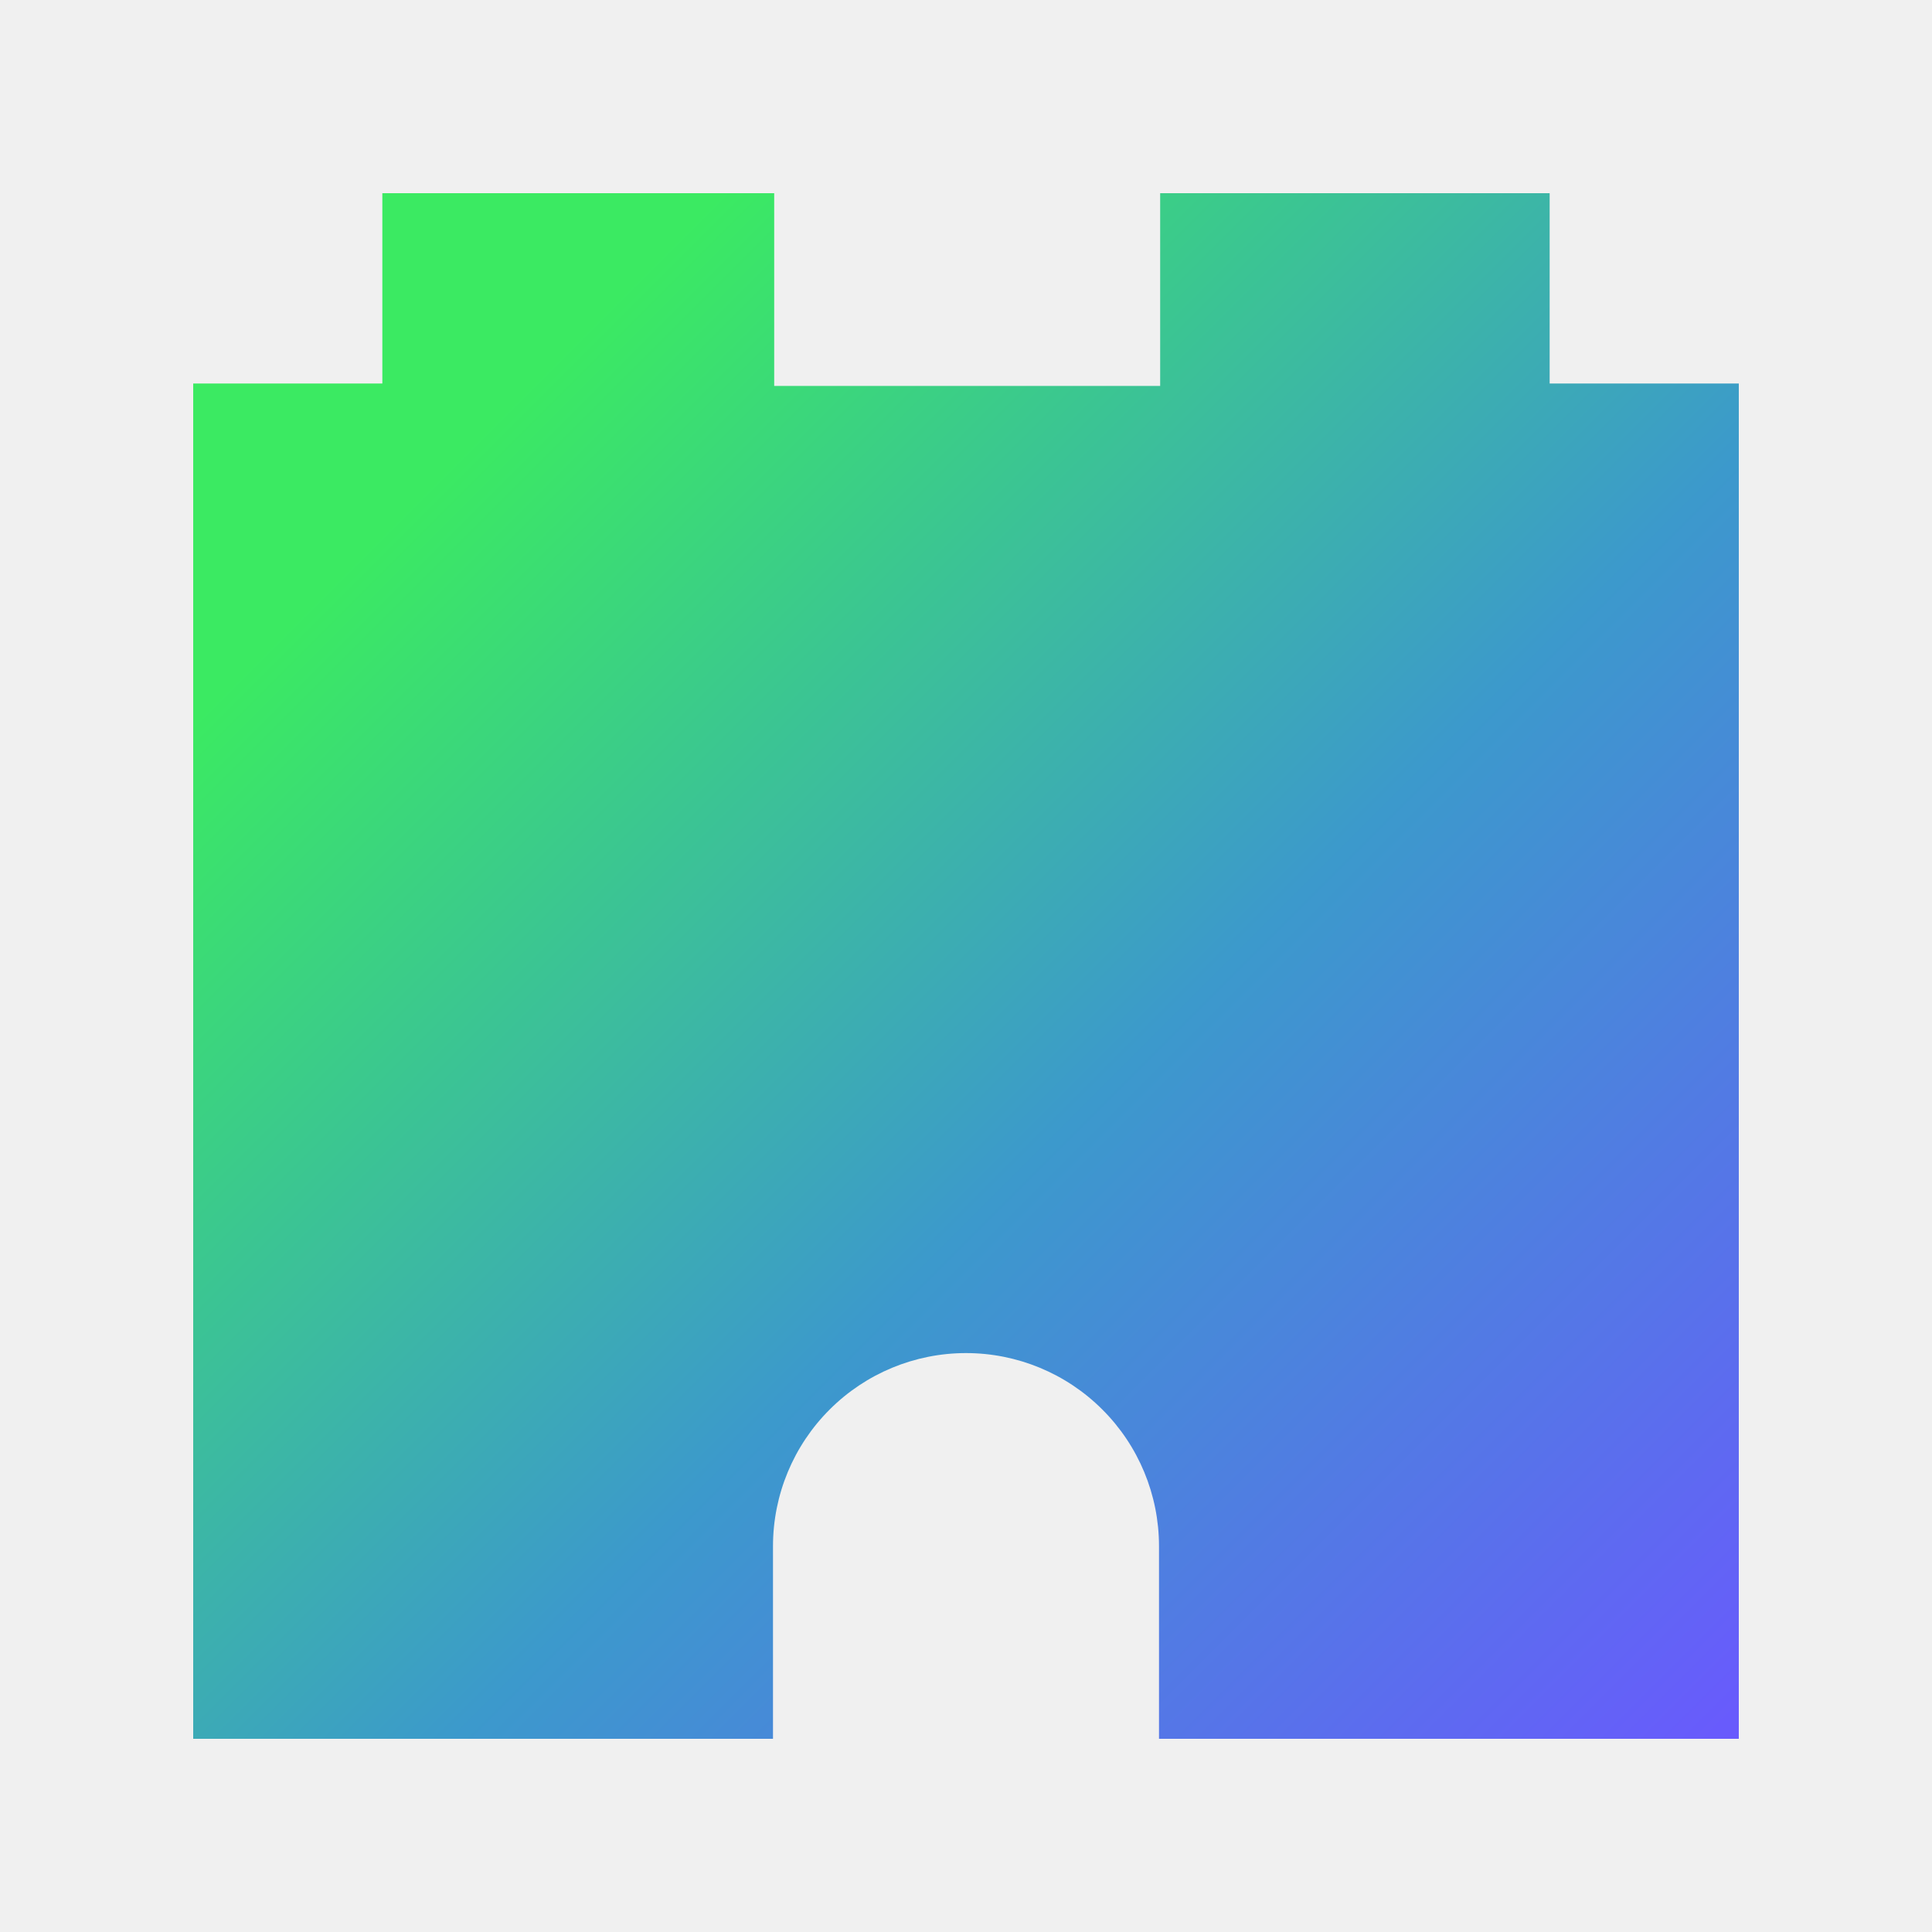
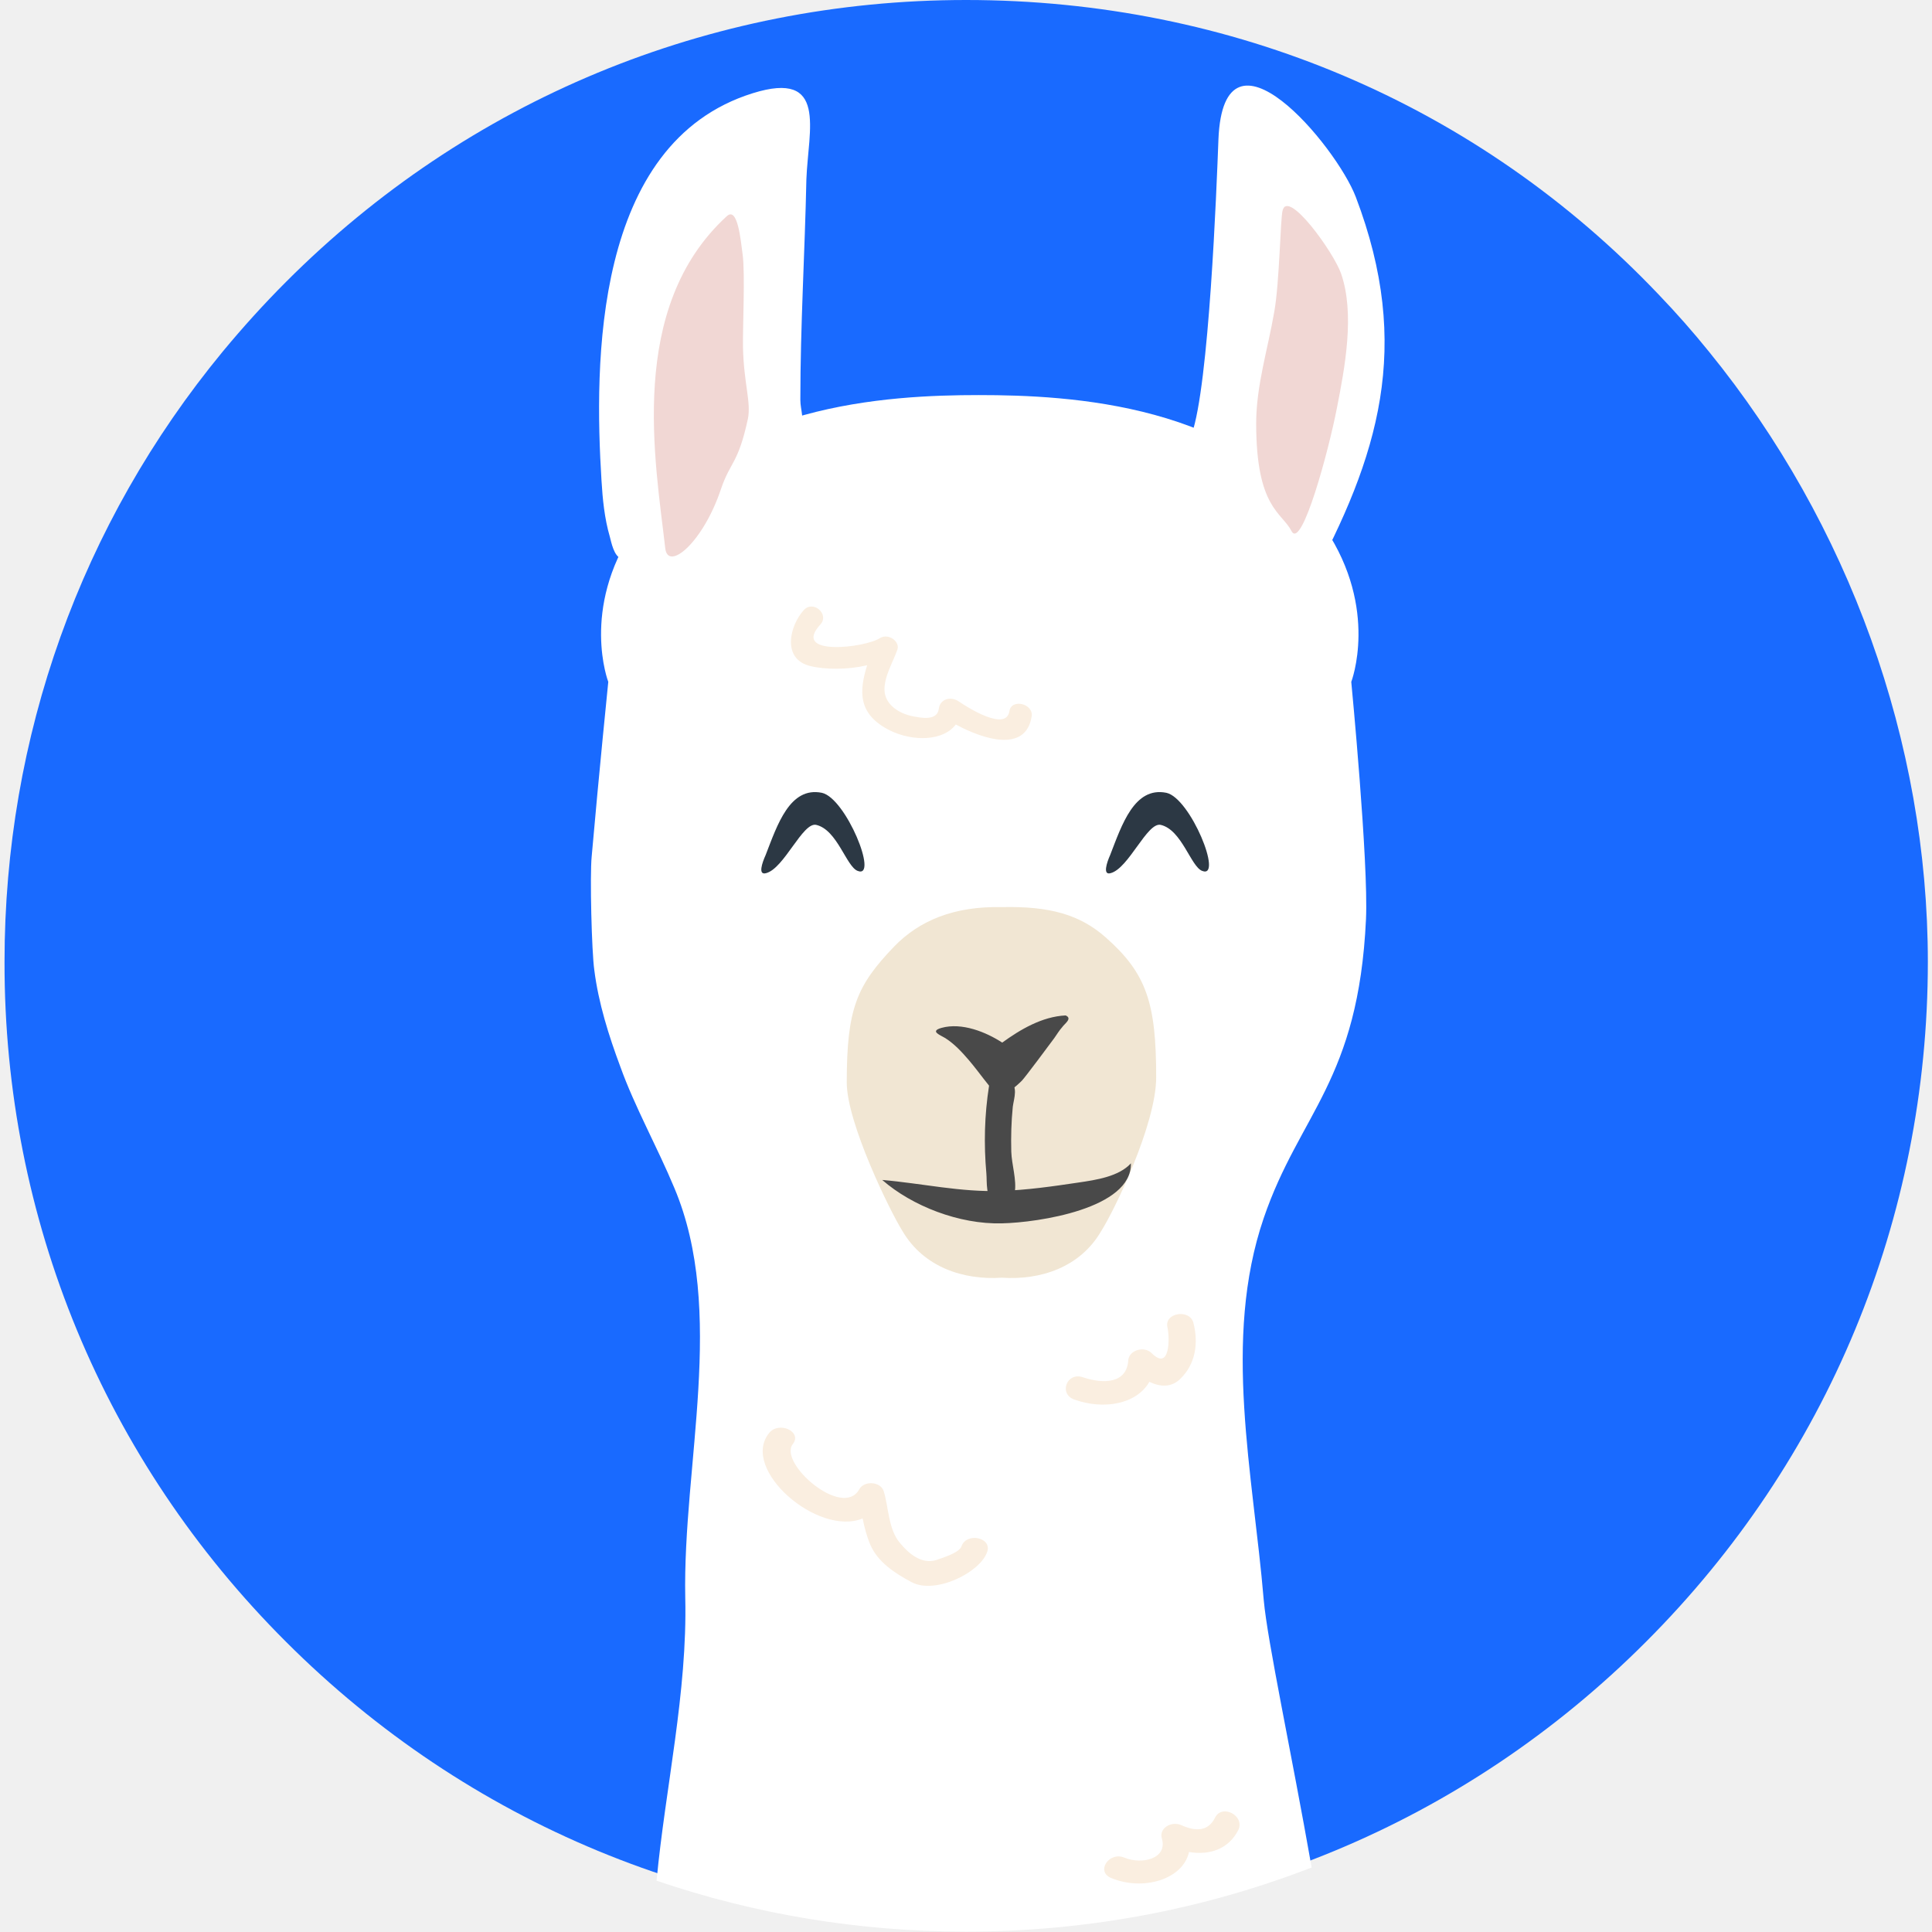
- <svg xmlns="http://www.w3.org/2000/svg" width="40" height="40" viewBox="0 0 40 40" fill="none">
-   <path d="M32.084 7.94V4H24.02V7.99H16.029V4H7.916V7.94H4V36H16.004V32.005C16.006 30.946 16.427 29.931 17.177 29.183C17.926 28.434 18.941 28.014 20 28.014C21.059 28.014 22.074 28.434 22.823 29.183C23.573 29.931 23.994 30.946 23.996 32.005V36H36V7.94H32.084Z" fill="url(#paint0_linear)" />
-   <defs>
-     <linearGradient id="paint0_linear" x1="2.942" y1="4.9" x2="37.777" y2="39.734" gradientUnits="userSpaceOnUse">
-       <stop offset="0.159" stop-color="#3BEA62" />
-       <stop offset="0.54" stop-color="#3C99CC" />
-       <stop offset="0.937" stop-color="#6B57FF" />
-     </linearGradient>
-   </defs>
+ <svg xmlns="http://www.w3.org/2000/svg" xml:space="preserve" id="Layer_1" x="0" y="0" version="1.1" viewBox="0 0 512 512">
+   <style>.st1{fill:#fff}.st5{fill:#494949}</style>
+   <path d="M452.9 93.2c-4.2-5.2-8.6-10.2-13.3-15.1C391.7 27.7 326.5 0 256 0 187.9 0 123.9 26.5 75.8 74.7 69.9 80.6 64.3 86.8 59 93.2c-37.5 45.5-57.8 102-57.8 161.7C1.1 323 27.6 387 75.8 435.1c48.1 48.1 112.2 74.7 180.2 74.7 68.1 0 132.1-26.5 180.2-74.7 48.1-48.1 74.7-112.2 74.7-180.2 0-58.2-20.9-116.1-58-161.7" style="fill:#196aff" />
+   <path d="M334.9 322.8c9.5-27.8 25.1-36.3 27.1-79.2.7-15.1-3.9-62.9-3.9-62.9s7.4-19.2-6.9-40.6c-22.2-33.2-67.8-35.4-91.8-35.4s-69.1 2.3-91.3 35.4c-14.3 21.4-6.9 40.6-6.9 40.6s-2.5 24.6-4.4 46.3c-.5 5.1 0 25.3.7 30.1 1.1 8.7 3.8 17.3 6.9 25.6 3.8 10.6 9.8 21.3 14.3 32.1 13.8 32.7 2.2 73.3 2.9 108.6.6 25.1-5.3 50.5-7.6 75 26.1 8.9 53.7 13.5 82 13.5 31.8 0 62.7-5.8 91.6-17-5.4-30.7-11.7-59.8-12.7-70.9-2.8-33.4-11-69 0-101.2" class="st1" />
+   <path d="M159.4 127.3c.3 5 .8 10.1 2.2 14.9.4 1.5 1.1 5.2 3 5.8 2.4.7 6.9-2.2 8.6-3.4 3.3-2.4 6.4-4.9 9.6-7.3 2.1-1.6 4.4-2.8 6.4-4.4 2.2-1.7 3.9-3.8 5.8-5.9 2.3-2.5 3.9-5.1 5.7-7.8 1.4-2.2 9.8-3.6 11.2-5.6 1.5-2.2.2-4.9.2-7.6 0-19.7 1.2-39.2 1.6-58.5.5-13.2 5.7-29-14.2-22.8-42.4 13.2-42 71.9-40.1 102.6m187.5 27.6c-.4-.5-1.1-.9-1.7-1.3-2.4-1.8-4.6-3.6-6.7-5.7-2.5-2.6-5.1-5-7.5-7.7-2.1-2.3-4.6-4.4-6.6-6.8-1.4-1.6-2.7-3.2-3.9-4.9-.6-.8-.9-1.9-1.4-2.8-.7-1.3-10.6-2.7-9.6-4 1.7-2.2 5.4-4.1 6.3-6.6 4.6-12.9 6.6-64.9 7.1-78.2 1.4-33.9 31.2 1.7 36.4 15.3 15.1 39.7 6.1 68.7-12.3 102.7" class="st1" />
+   <path d="M306.4 285.5c0-19.6-2.5-27.5-13.4-37.1-6.8-6-14.8-8.3-27.5-8-12.7-.3-21.9 3.6-28.5 10.4-10 10.4-12.6 16.5-12.6 36.1 0 10.6 11.4 34 14.8 39.4 5.6 9.5 16.1 13 26.3 12.3 10.2.7 20.7-2.7 26.3-12.3 3.4-5.3 14.6-28.3 14.6-40.8" style="fill:#f1e6d3" />
+   <path d="M176.3 145.3c-2.6-22.9-10.2-63.7 16.3-88 2.9-2.7 3.7 6.4 4.2 10.1.7 5.1 0 19.5.1 24.6.2 9.6 2.2 14.6 1.3 19-2.6 12-4.6 11.2-7.1 18.5-4.8 14.4-14.1 22-14.8 15.8m166-4.5c2.7 4.9 9.8-21.3 12-32.7 2.1-10.7 4.8-24.9 1.1-35.6-2-5.7-14.1-22.5-15.5-16.7-.6 2.2-.8 18.9-2.2 26.8-1.7 9.9-4.8 19.6-4.8 29.6 0 22.5 6.8 23.5 9.4 28.6" style="fill:#f1d7d4" />
+   <path d="M254.8 409.8c-.6 1.7-4.9 3-6.6 3.6-4 1.3-7.5-1.8-9.7-4.5-3.1-3.6-3-9.5-4.3-13.7-.8-2.6-5.2-2.9-6.5-.5-4.4 7.9-21.5-7-17.6-12 2.6-3.3-3.7-6.2-6.3-2.9-7.7 9.6 13 27.5 24.8 22.6.5 2.4 1.1 4.8 2.1 7.1 2 4.5 6.4 7.4 10.9 9.8 6.2 3.3 18.1-2.5 20-8 1.4-3.9-5.5-5.3-6.8-1.5m54.6-58c.6 2.7.7 11.7-4.2 6.8-2-2-6-.8-6.2 1.9-.4 6.2-6.6 6.3-12 4.5-4.3-1.5-6.5 4.4-2.3 5.9 7.9 2.8 16.5 1.2 19.9-4.7 2.7 1.3 5.7 1.6 8.1-.7 4.2-4 4.9-9.6 3.6-14.8-.9-4-7.9-2.8-6.9 1.1M322 481.7c-1.9 3.8-5.3 3.6-8.9 2-2.7-1.2-6 .8-5.2 3.5 1.6 5.4-5.3 7-9.9 5.1-4.1-1.7-7.7 3.7-3.5 5.4 8.4 3.5 19 .4 20.6-6.9 5.4.9 10.5-.7 13.1-5.9 1.7-3.8-4.4-6.9-6.2-3.2m-54.5-293.2c-.9 5.4-10.9-.9-13.4-2.6-2.2-1.5-5-.6-5.3 1.9-.4 3.4-4.9 2.4-7 2-3.9-.8-7.3-3.3-7.4-6.9s2.2-7.3 3.4-10.7c.8-2.1-2.3-4.5-4.6-3.1-4 2.6-23.6 4.9-15.8-3.6 2.5-2.7-1.9-6.6-4.4-3.8-3.6 3.9-6 12.9 1.7 14.8 4.1 1 10 1 15.1-.2-2.1 6.8-2.6 13 6.1 17.3 5.9 2.9 14 2.9 17.4-1.6 7.2 3.9 18.5 7.6 20.1-2.1.6-3.4-5.4-4.9-5.9-1.4" style="fill:#faeee0" />
+   <path d="M233.8 312.7c10.5.9 20.9 3.3 31.5 2.9 6.7-.2 13.7-1.2 20.4-2.2 4.8-.7 10.8-1.6 14-5.1.3 12-24.6 15.7-34.2 15.9-11.3.3-23.8-4.6-31.7-11.5" class="st5" />
+   <path d="M262.1 287.8c-1.2 7.7-1.4 15.4-.7 23.2.2 2-.3 6.8 2.3 7.8 2.2.8 4.9-.7 5.2-2.7.6-3.3-.8-7.5-.9-10.9-.1-4 0-7.9.4-11.9.3-2.3 1.6-5.5-1.1-7.1-2-1.2-4.9-.8-5.2 1.6" class="st5" />
+   <path d="M282.4 269.1c-6.3.3-12.1 3.8-16.8 7.2-4.3-2.8-10.7-5.4-16.1-3.9-3.2.9-.3 1.9 1 2.7 2.5 1.6 4.5 3.8 6.3 5.9 2.8 3.3 5.2 6.9 8.2 10.1 2-1.5 4-2.9 5.8-4.7.8-.8 7.5-9.8 8.6-11.3.7-1 1.3-2 2.1-2.9.6-.9 2.8-2.3.9-3.1" class="st5" />
+   <path d="M202.9 226.6c3.1-8 6.4-18.2 14.9-16.5 6.4 1.4 15.1 22.9 9.5 20.7-3-1.1-5.4-10.9-11-12.2-3.6-.8-8.5 11.6-13.3 12.8-2.2.6-1-2.8-.1-4.8m91.3 0c3.1-8 6.4-18.2 14.9-16.5 6.4 1.4 15.1 22.9 9.5 20.7-3-1.1-5.4-10.9-11-12.2-3.6-.8-8.5 11.6-13.3 12.8-2.1.6-1-2.8-.1-4.8" style="fill:#2c3844" />
</svg>
